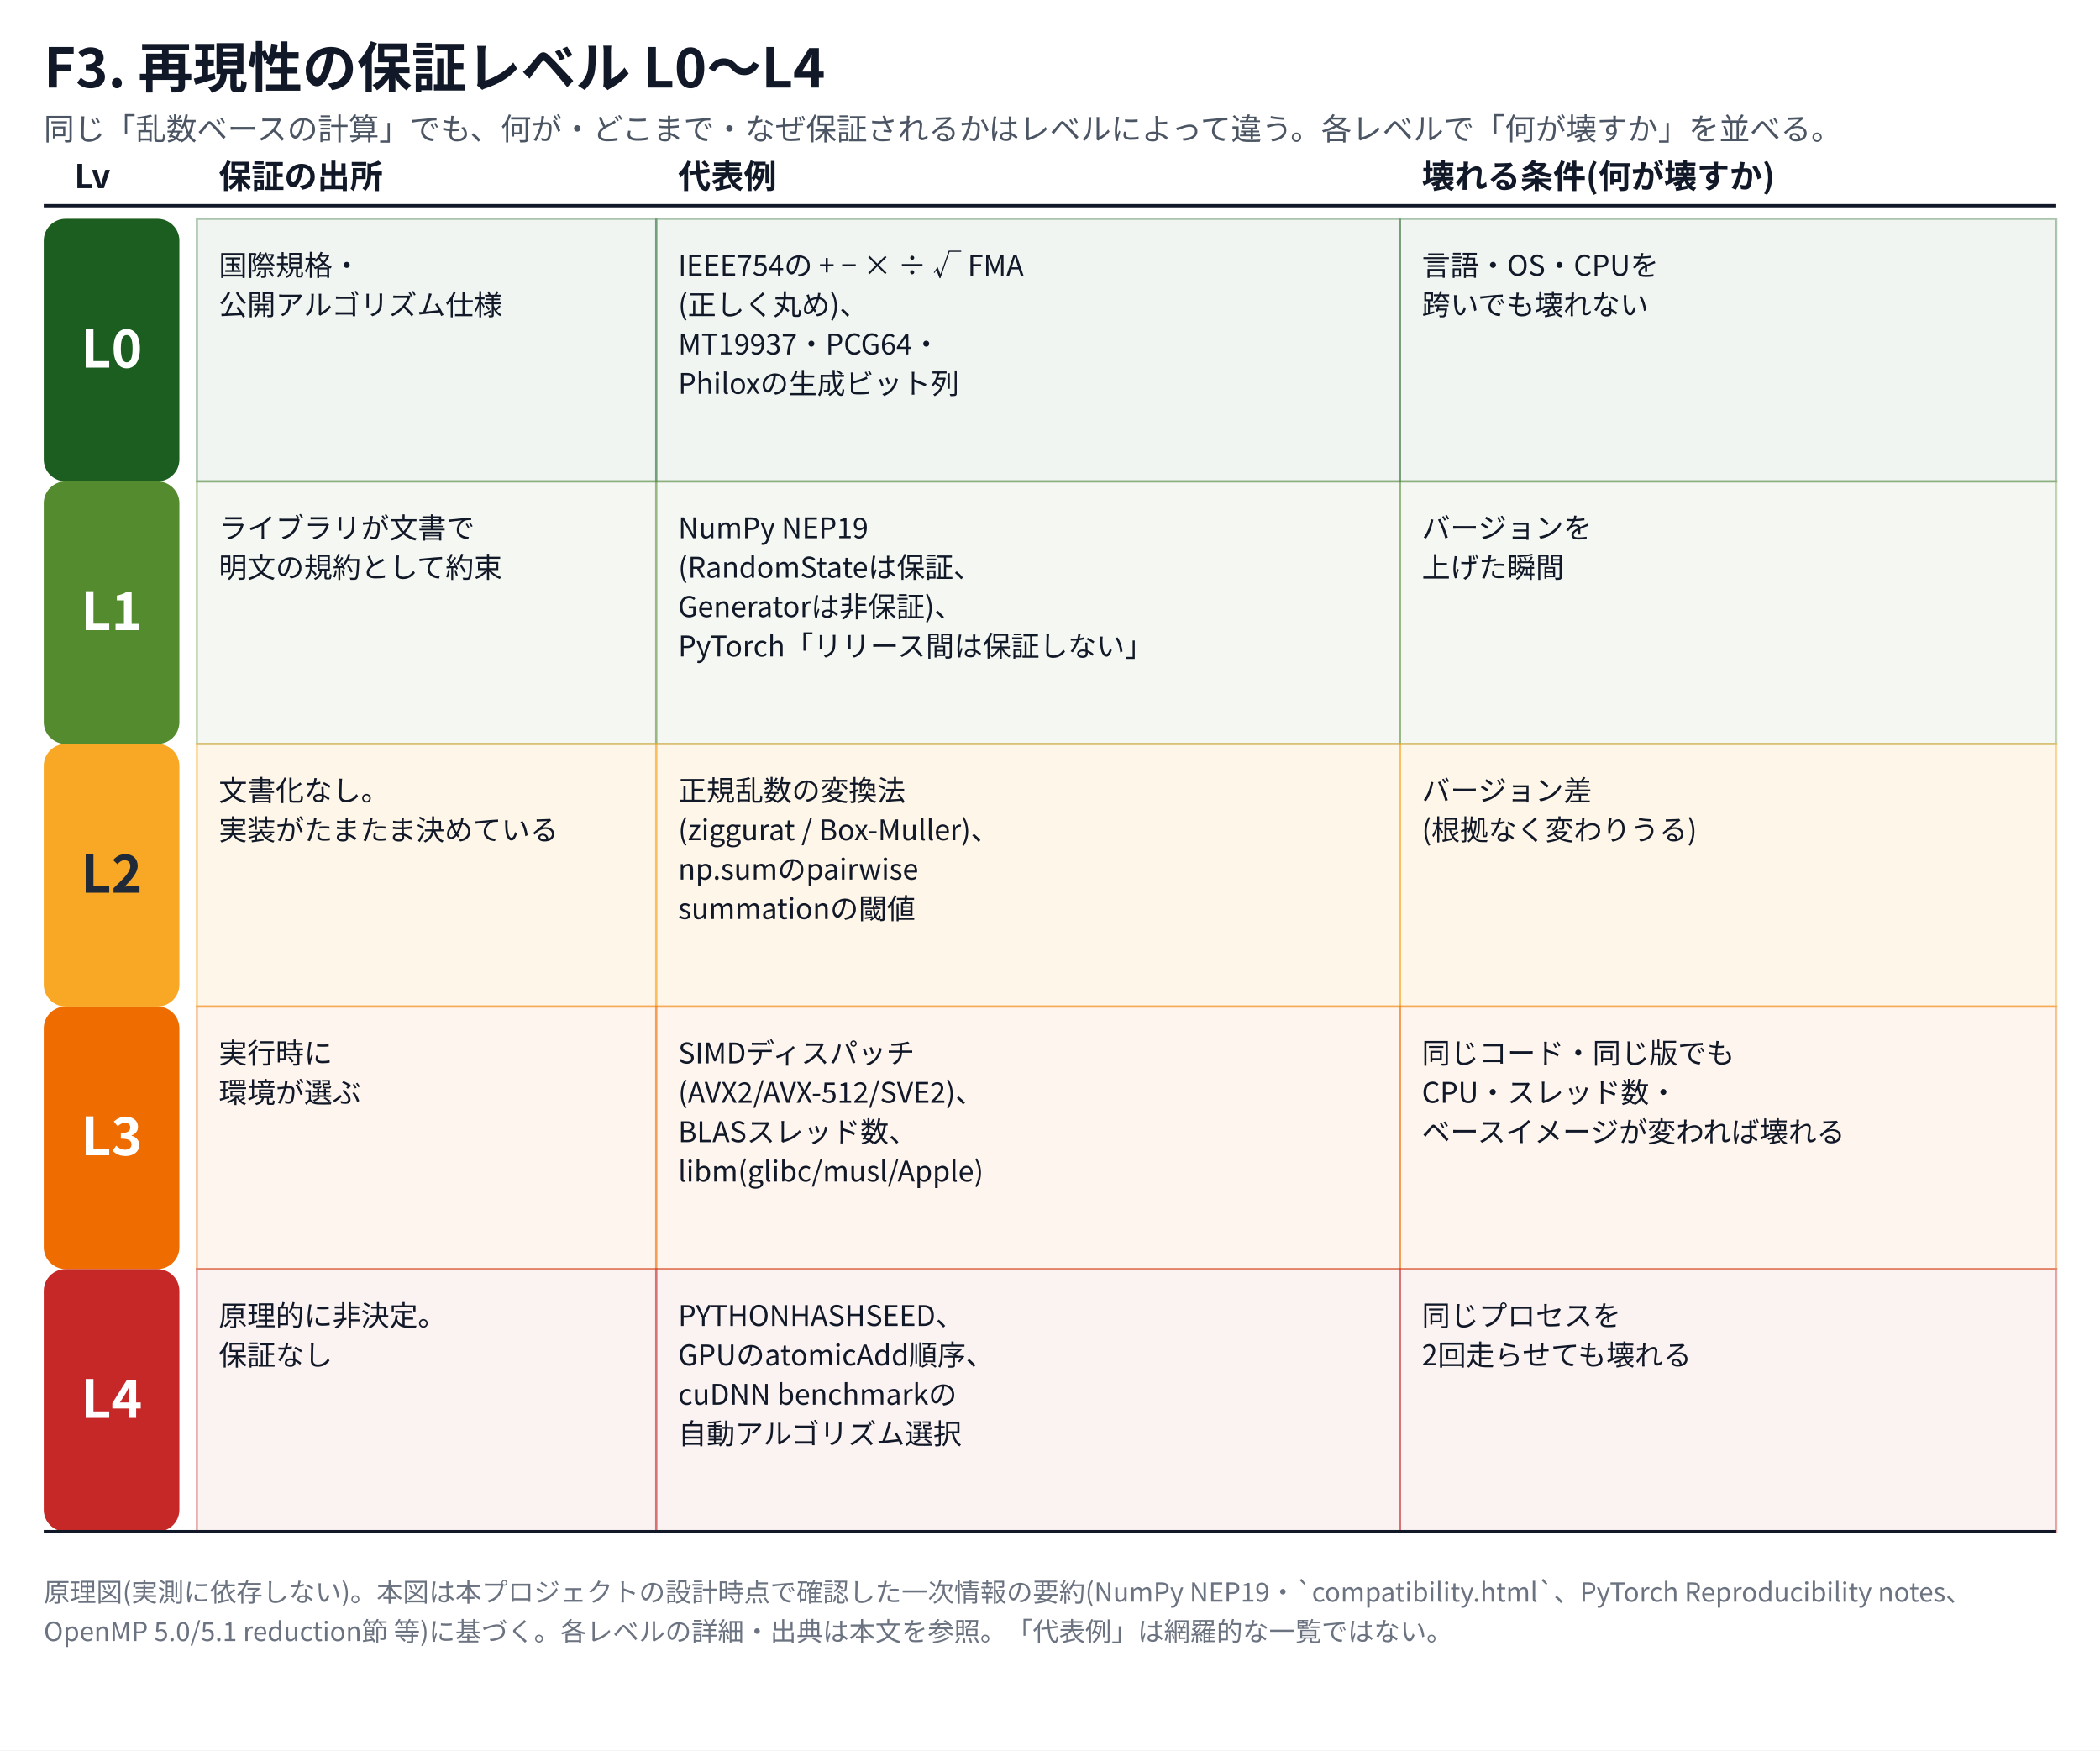
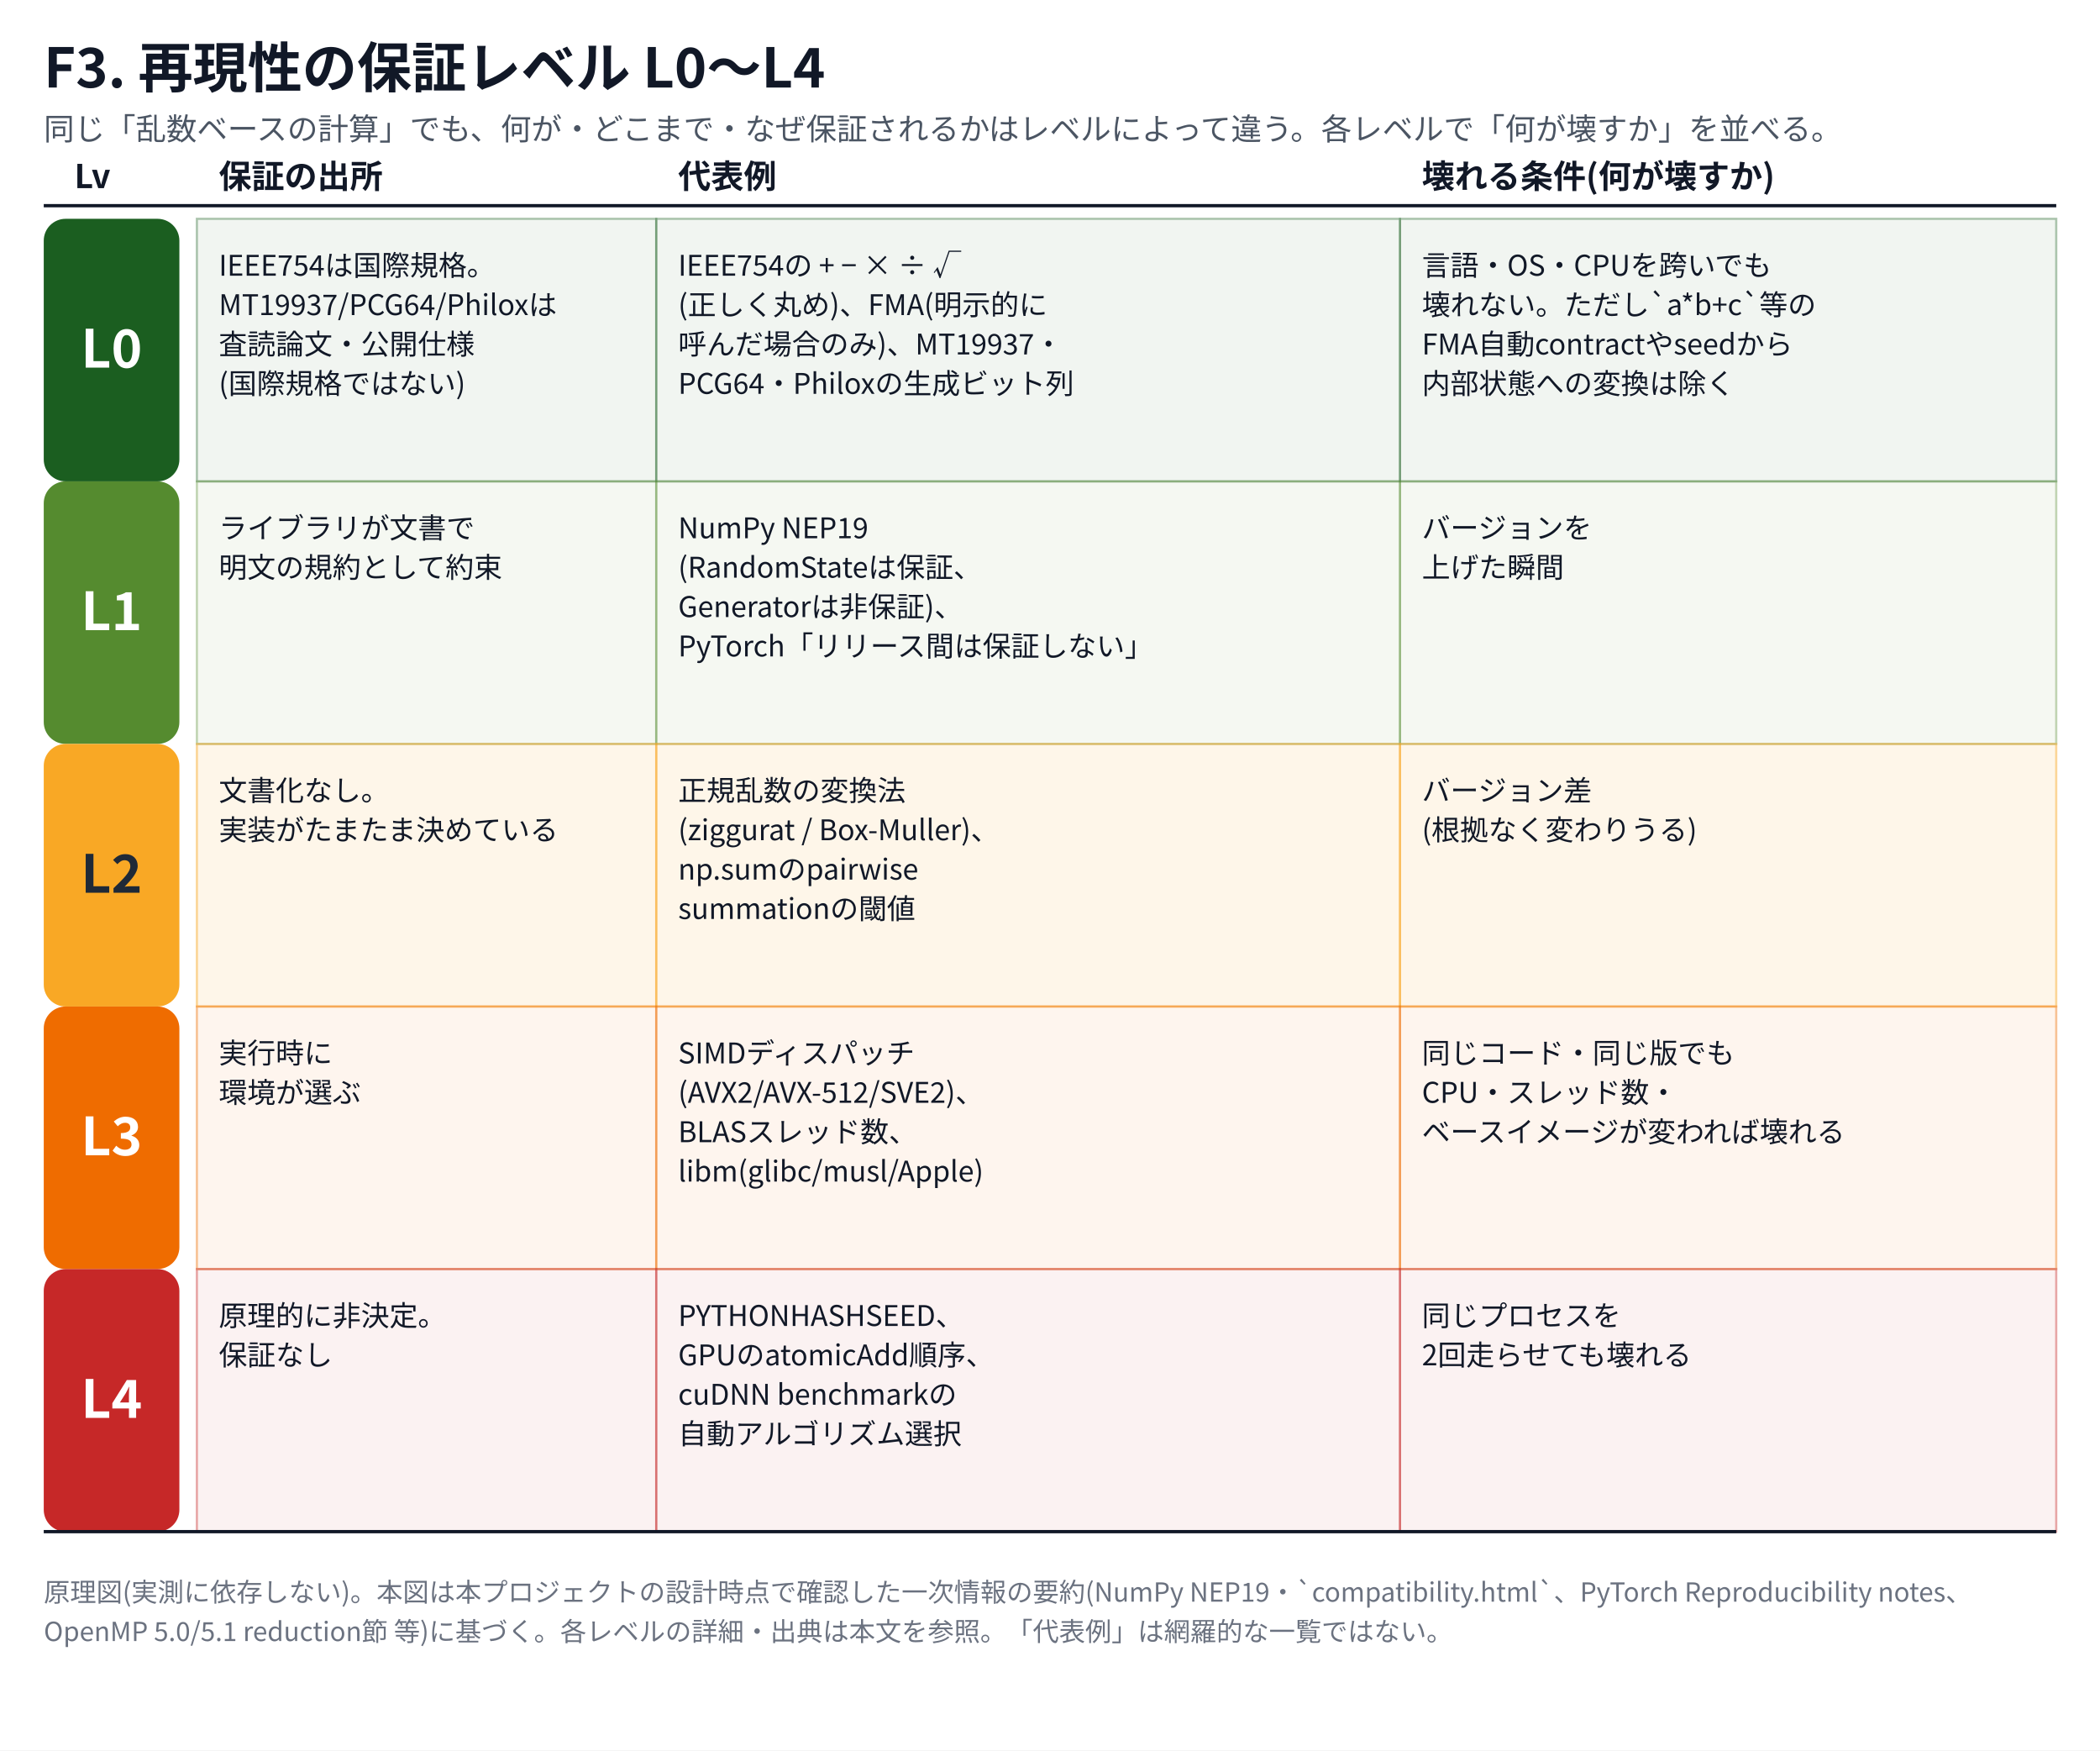
<svg xmlns="http://www.w3.org/2000/svg" viewBox="0 0 960 800" width="960" height="800">
  <style>
    text { font-family: 'Noto Sans CJK JP', 'Noto Sans', sans-serif; }
    .title { font-size: 25px; font-weight: 700; fill: #111827; }
    .subtitle { font-size: 14px; fill: #4b5563; }
    .headcell { font-size: 15px; font-weight: 700; fill: #111827; }
    .cell { font-size: 13px; fill: #111827; }
    .chiplabel { font-size: 24px; font-weight: 700; fill: #ffffff; }
    .chiplabelDark { font-size: 24px; font-weight: 700; fill: #1f2937; }
    .footnote { font-size: 12px; fill: #6b7280; }
  </style>
  <rect x="0" y="0" width="960" height="800" fill="#ffffff" />
  <text x="20" y="40" class="title">F3. 再現性の保証レベル L0〜L4</text>
  <text x="20" y="64" class="subtitle">同じ「乱数ベースの計算」でも、何が・どこまで・なぜ保証されるかはレベルによって違う。各レベルで「何が壊すか」を並べる。</text>
  <line x1="20" y1="94" x2="940" y2="94" stroke="#111827" stroke-width="1.5" />
  <text x="34" y="86" class="headcell">Lv</text>
  <text x="100" y="86" class="headcell">保証の出所</text>
  <text x="310" y="86" class="headcell">代表例</text>
  <text x="650" y="86" class="headcell">壊れる条件(何が壊すか)</text>
  <rect x="90" y="100" width="210" height="120" fill="#1b5e20" fill-opacity="0.06" stroke="#1b5e20" stroke-opacity="0.35" />
  <rect x="300" y="100" width="340" height="120" fill="#1b5e20" fill-opacity="0.06" stroke="#1b5e20" stroke-opacity="0.35" />
  <rect x="640" y="100" width="300" height="120" fill="#1b5e20" fill-opacity="0.06" stroke="#1b5e20" stroke-opacity="0.35" />
  <rect x="20" y="100" width="62" height="120" rx="10" fill="#1b5e20" />
  <text x="51" y="168" class="chiplabel" text-anchor="middle">L0</text>
-   <text x="100" y="126" class="cell">国際規格・</text>
-   <text x="100" y="144" class="cell">公開アルゴリズム仕様</text>
-   <text x="310" y="126" class="cell">IEEE754の + − × ÷ √ FMA</text>
-   <text x="310" y="144" class="cell">(正しく丸め)、</text>
-   <text x="310" y="162" class="cell">MT19937・PCG64・</text>
-   <text x="310" y="180" class="cell">Philoxの生成ビット列</text>
-   <text x="650" y="126" class="cell">言語・OS・CPUを</text>
-   <text x="650" y="144" class="cell">跨いでも壊れない</text>
+   <text x="100" y="126" class="cell">IEEE754は国際規格。</text>
+   <text x="100" y="144" class="cell">MT19937/PCG64/Philoxは</text>
+   <text x="100" y="162" class="cell">査読論文・公開仕様</text>
+   <text x="100" y="180" class="cell">(国際規格ではない)</text>
+   <text x="310" y="126" class="cell">IEEE754の + − × ÷ √</text>
+   <text x="310" y="144" class="cell">(正しく丸め)、FMA(明示的に</text>
+   <text x="310" y="162" class="cell">呼んだ場合のみ)、MT19937・</text>
+   <text x="310" y="180" class="cell">PCG64・Philoxの生成ビット列</text>
+   <text x="650" y="126" class="cell">言語・OS・CPUを跨いでも</text>
+   <text x="650" y="144" class="cell">壊れない。ただし`a*b+c`等の</text>
+   <text x="650" y="162" class="cell">FMA自動contractやseedから</text>
+   <text x="650" y="180" class="cell">内部状態への変換は除く</text>
  <rect x="90" y="220" width="210" height="120" fill="#558b2f" fill-opacity="0.06" stroke="#558b2f" stroke-opacity="0.35" />
  <rect x="300" y="220" width="340" height="120" fill="#558b2f" fill-opacity="0.06" stroke="#558b2f" stroke-opacity="0.35" />
  <rect x="640" y="220" width="300" height="120" fill="#558b2f" fill-opacity="0.06" stroke="#558b2f" stroke-opacity="0.35" />
  <rect x="20" y="220" width="62" height="120" rx="10" fill="#558b2f" />
  <text x="51" y="288" class="chiplabel" text-anchor="middle">L1</text>
  <text x="100" y="246" class="cell">ライブラリが文書で</text>
  <text x="100" y="264" class="cell">明文の規約として約束</text>
  <text x="310" y="246" class="cell">NumPy NEP19</text>
  <text x="310" y="264" class="cell">(RandomStateは保証、</text>
  <text x="310" y="282" class="cell">Generatorは非保証)、</text>
  <text x="310" y="300" class="cell">PyTorch「リリース間は保証しない」</text>
  <text x="650" y="246" class="cell">バージョンを</text>
  <text x="650" y="264" class="cell">上げた瞬間</text>
  <rect x="90" y="340" width="210" height="120" fill="#f9a825" fill-opacity="0.10" stroke="#f9a825" stroke-opacity="0.45" />
  <rect x="300" y="340" width="340" height="120" fill="#f9a825" fill-opacity="0.10" stroke="#f9a825" stroke-opacity="0.45" />
  <rect x="640" y="340" width="300" height="120" fill="#f9a825" fill-opacity="0.10" stroke="#f9a825" stroke-opacity="0.45" />
  <rect x="20" y="340" width="62" height="120" rx="10" fill="#f9a825" />
  <text x="51" y="408" class="chiplabelDark" text-anchor="middle">L2</text>
  <text x="100" y="366" class="cell">文書化なし。</text>
  <text x="100" y="384" class="cell">実装がたまたま決めている</text>
  <text x="310" y="366" class="cell">正規乱数の変換法</text>
  <text x="310" y="384" class="cell">(ziggurat / Box-Muller)、</text>
  <text x="310" y="402" class="cell">np.sumのpairwise</text>
  <text x="310" y="420" class="cell">summationの閾値</text>
  <text x="650" y="366" class="cell">バージョン差</text>
  <text x="650" y="384" class="cell">(根拠なく変わりうる)</text>
  <rect x="90" y="460" width="210" height="120" fill="#ef6c00" fill-opacity="0.07" stroke="#ef6c00" stroke-opacity="0.4" />
  <rect x="300" y="460" width="340" height="120" fill="#ef6c00" fill-opacity="0.07" stroke="#ef6c00" stroke-opacity="0.4" />
  <rect x="640" y="460" width="300" height="120" fill="#ef6c00" fill-opacity="0.07" stroke="#ef6c00" stroke-opacity="0.4" />
  <rect x="20" y="460" width="62" height="120" rx="10" fill="#ef6c00" />
  <text x="51" y="528" class="chiplabel" text-anchor="middle">L3</text>
  <text x="100" y="486" class="cell">実行時に</text>
  <text x="100" y="504" class="cell">環境が選ぶ</text>
  <text x="310" y="486" class="cell">SIMDディスパッチ</text>
  <text x="310" y="504" class="cell">(AVX2/AVX-512/SVE2)、</text>
  <text x="310" y="522" class="cell">BLASスレッド数、</text>
  <text x="310" y="540" class="cell">libm(glibc/musl/Apple)</text>
  <text x="650" y="486" class="cell">同じコード・同じ版でも</text>
  <text x="650" y="504" class="cell">CPU・スレッド数・</text>
  <text x="650" y="522" class="cell">ベースイメージが変われば壊れる</text>
  <rect x="90" y="580" width="210" height="120" fill="#c62828" fill-opacity="0.06" stroke="#c62828" stroke-opacity="0.4" />
  <rect x="300" y="580" width="340" height="120" fill="#c62828" fill-opacity="0.06" stroke="#c62828" stroke-opacity="0.4" />
  <rect x="640" y="580" width="300" height="120" fill="#c62828" fill-opacity="0.06" stroke="#c62828" stroke-opacity="0.4" />
  <rect x="20" y="580" width="62" height="120" rx="10" fill="#c62828" />
  <text x="51" y="648" class="chiplabel" text-anchor="middle">L4</text>
  <text x="100" y="606" class="cell">原理的に非決定。</text>
  <text x="100" y="624" class="cell">保証なし</text>
  <text x="310" y="606" class="cell">PYTHONHASHSEED、</text>
  <text x="310" y="624" class="cell">GPUのatomicAdd順序、</text>
  <text x="310" y="642" class="cell">cuDNN benchmarkの</text>
  <text x="310" y="660" class="cell">自動アルゴリズム選択</text>
  <text x="650" y="606" class="cell">同じプロセスを</text>
  <text x="650" y="624" class="cell">2回走らせても壊れる</text>
  <line x1="20" y1="700" x2="940" y2="700" stroke="#111827" stroke-width="1.5" />
  <text x="20" y="732" class="footnote">原理図(実測に依存しない)。本図は本プロジェクトの設計時点で確認した一次情報の要約(NumPy NEP19・`compatibility.html`、PyTorch Reproducibility notes、</text>
  <text x="20" y="750" class="footnote">OpenMP 5.0/5.1 reduction節 等)に基づく。各レベルの詳細・出典は本文を参照。「代表例」は網羅的な一覧ではない。</text>
</svg>
